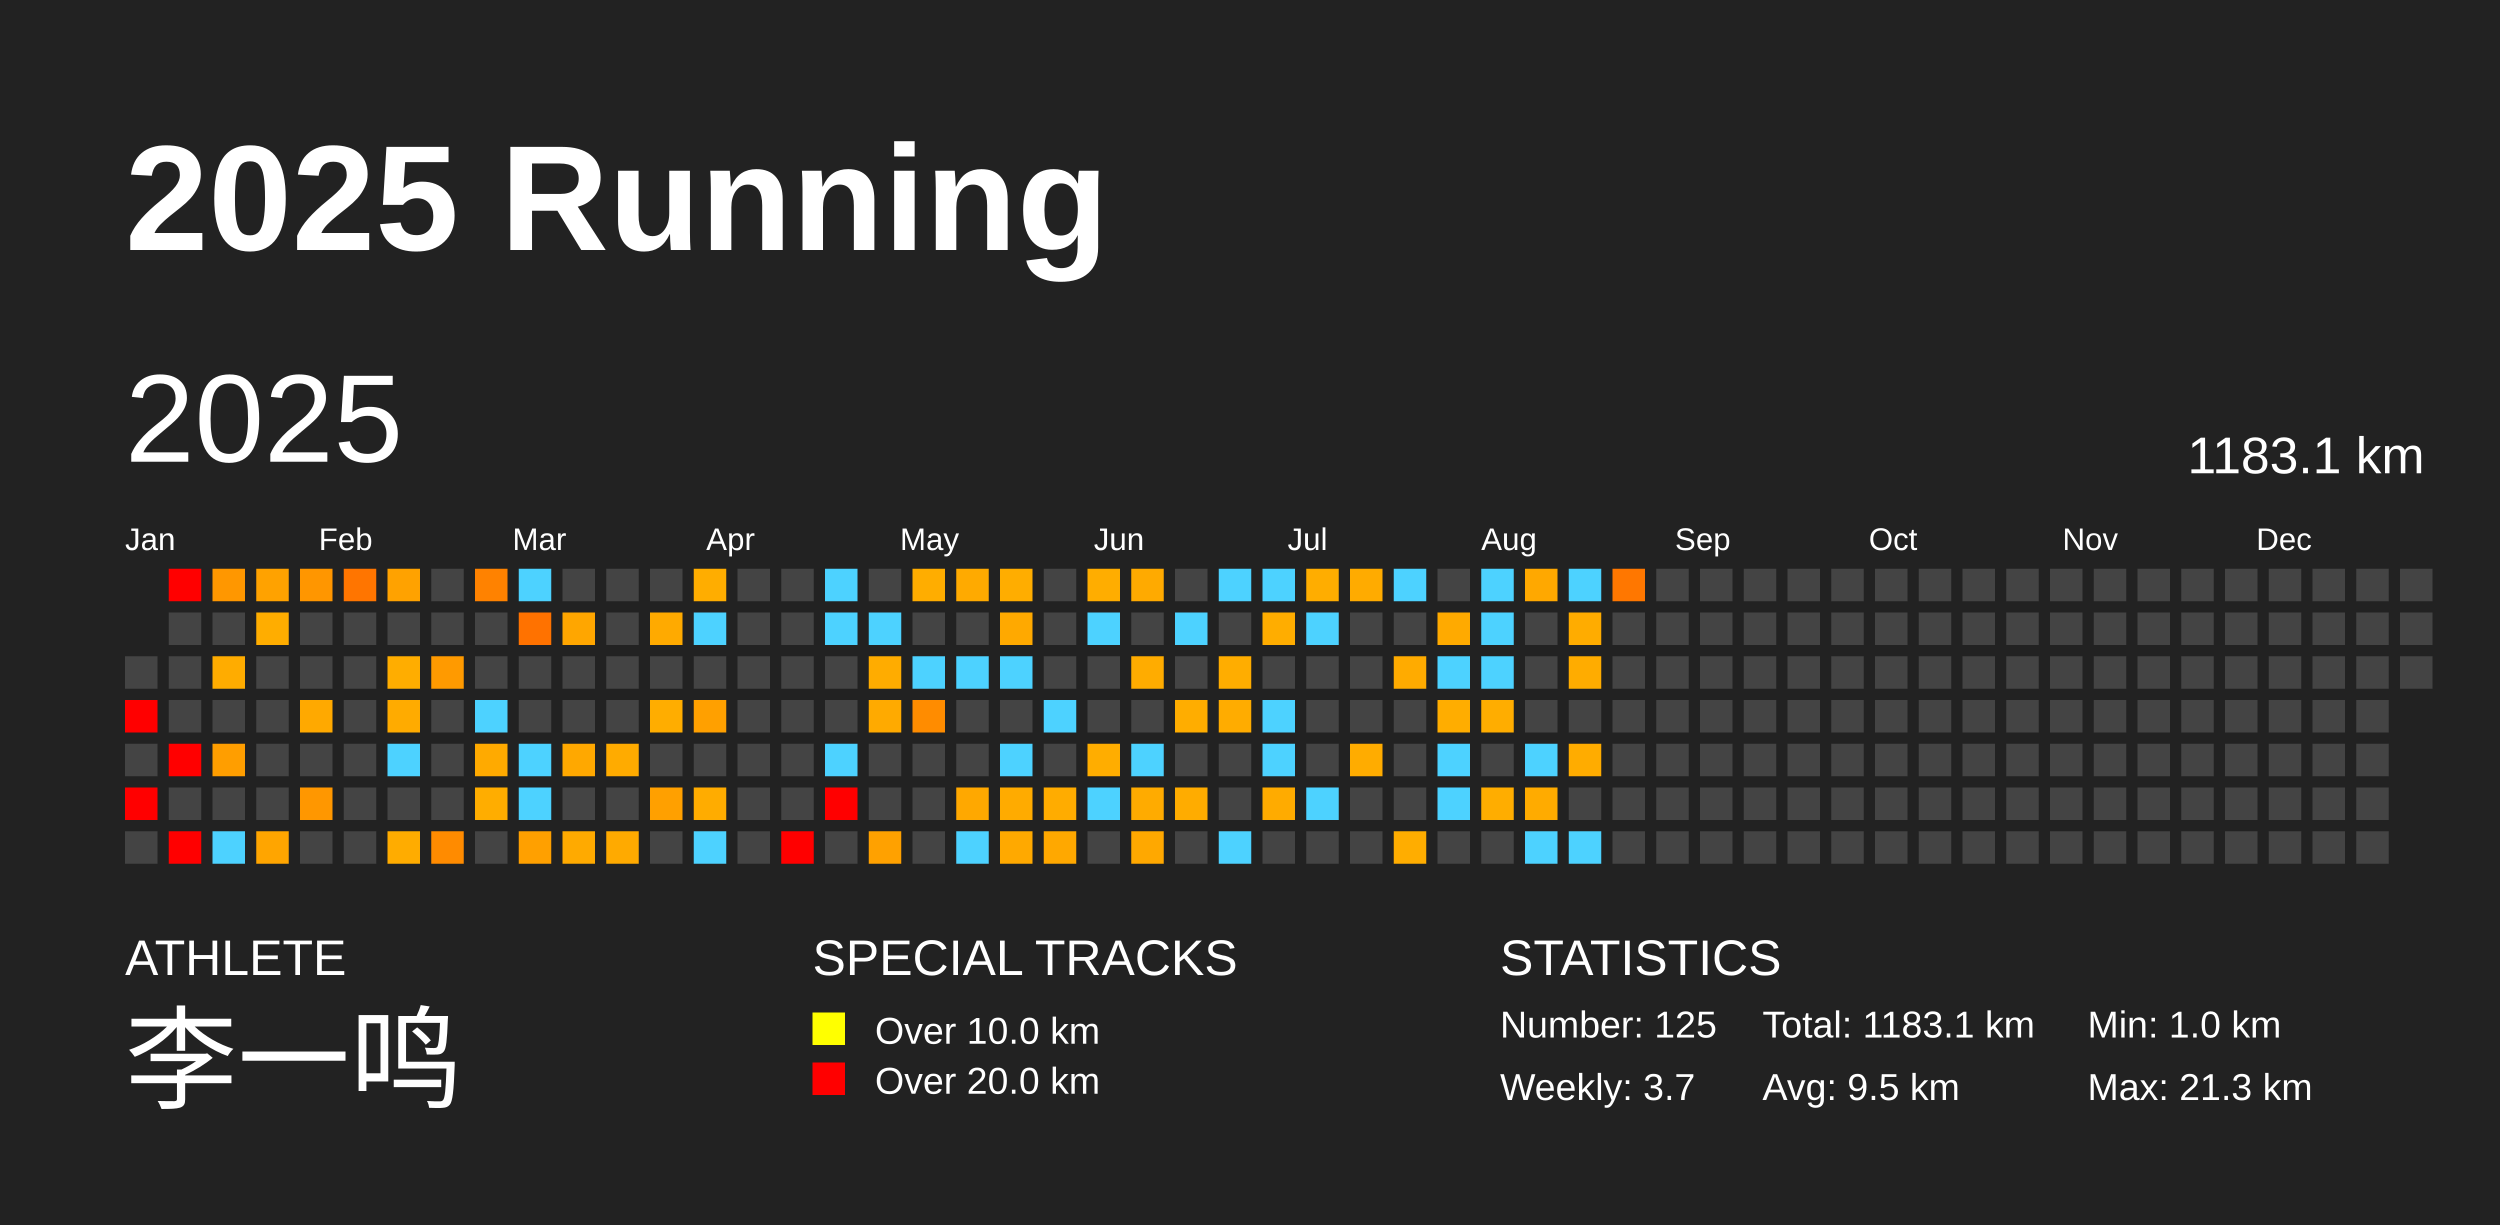
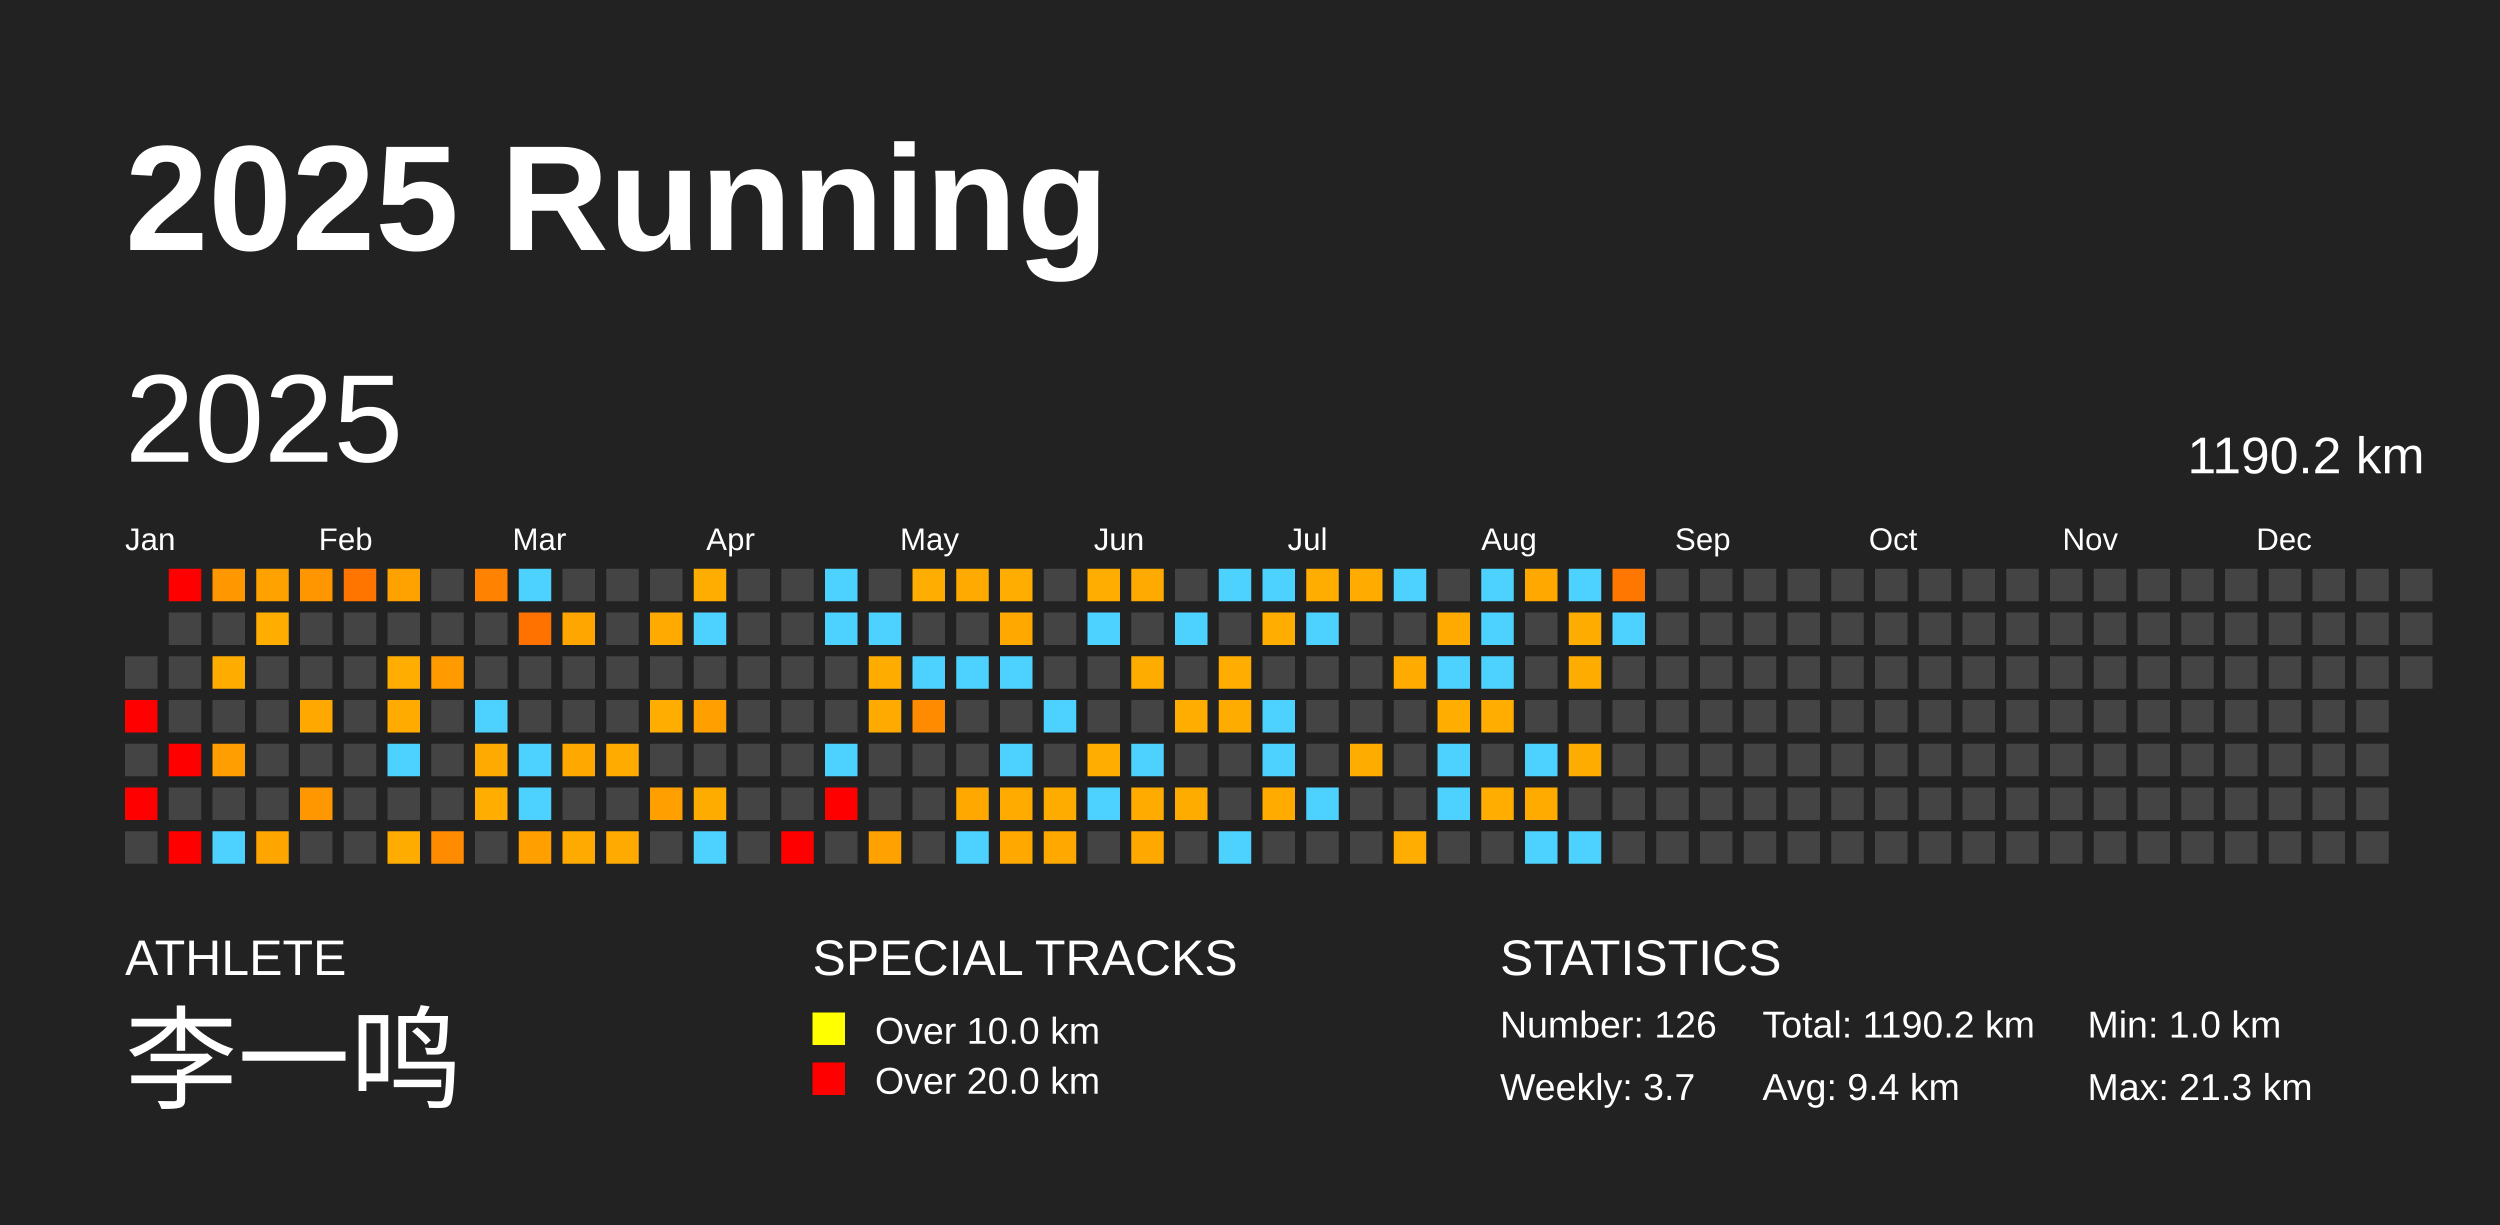
<svg xmlns="http://www.w3.org/2000/svg" baseProfile="full" height="98mm" version="1.1" viewBox="0,0,200,98" width="200mm">
  <defs />
  <rect fill="#222222" height="98" width="200" x="0" y="0" />
  <text fill="#FFFFFF" style="font-size:12px; font-family:Arial; font-weight:bold;" x="10" y="20">2025 Running</text>
  <text fill="#FFFFFF" style="font-size:4px; font-family:Arial" x="10" y="78">ATHLETE</text>
  <text fill="#FFFFFF" style="font-size:9px; font-family:Arial" x="10" y="88">李一鸣</text>
  <text fill="#FFFFFF" style="font-size:4px; font-family:Arial" x="65" y="78">SPECIAL TRACKS</text>
  <rect fill="yellow" height="2.6" width="2.6" x="65" y="81" />
  <text fill="#FFFFFF" style="font-size:3px; font-family:Arial" x="70" y="83.5">Over 10.0 km</text>
  <rect fill="red" height="2.6" width="2.6" x="65" y="85" />
  <text fill="#FFFFFF" style="font-size:3px; font-family:Arial" x="70" y="87.5">Over 20.0 km</text>
  <text fill="#FFFFFF" style="font-size:4px; font-family:Arial" x="120" y="78">STATISTICS</text>
-   <text fill="#FFFFFF" style="font-size:3px; font-family:Arial" x="120" y="83">Number: 125</text>
+   <text fill="#FFFFFF" style="font-size:3px; font-family:Arial" x="120" y="83">Number: 126</text>
  <text fill="#FFFFFF" style="font-size:3px; font-family:Arial" x="120" y="88">Weekly: 3.7</text>
-   <text fill="#FFFFFF" style="font-size:3px; font-family:Arial" x="141" y="83">Total: 1183.1 km</text>
-   <text fill="#FFFFFF" style="font-size:3px; font-family:Arial" x="141" y="88">Avg: 9.5 km</text>
+   <text fill="#FFFFFF" style="font-size:3px; font-family:Arial" x="141" y="83">Total: 1190.2 km</text>
+   <text fill="#FFFFFF" style="font-size:3px; font-family:Arial" x="141" y="88">Avg: 9.4 km</text>
  <text fill="#FFFFFF" style="font-size:3px; font-family:Arial" x="167" y="83">Min: 1.0 km</text>
  <text fill="#FFFFFF" style="font-size:3px; font-family:Arial" x="167" y="88">Max: 21.3 km</text>
  <text dominant-baseline="hanging" fill="#FFFFFF" style="font-size:10.0px; font-family:Arial;" x="10" y="30">2025</text>
-   <text dominant-baseline="hanging" fill="#FFFFFF" style="font-size:4.125px; font-family:Arial;" x="175" y="35">1183.1 km</text>
+   <text dominant-baseline="hanging" fill="#FFFFFF" style="font-size:4.125px; font-family:Arial;" x="175" y="35">1190.2 km</text>
  <text fill="#FFFFFF" style="font-size:2.5px; font-family:Arial" x="10.0" y="44">Jan</text>
  <text fill="#FFFFFF" style="font-size:2.5px; font-family:Arial" x="25.5" y="44">Feb</text>
  <text fill="#FFFFFF" style="font-size:2.5px; font-family:Arial" x="41.0" y="44">Mar</text>
  <text fill="#FFFFFF" style="font-size:2.5px; font-family:Arial" x="56.5" y="44">Apr</text>
  <text fill="#FFFFFF" style="font-size:2.5px; font-family:Arial" x="72.0" y="44">May</text>
  <text fill="#FFFFFF" style="font-size:2.5px; font-family:Arial" x="87.5" y="44">Jun</text>
  <text fill="#FFFFFF" style="font-size:2.5px; font-family:Arial" x="103.0" y="44">Jul</text>
  <text fill="#FFFFFF" style="font-size:2.5px; font-family:Arial" x="118.5" y="44">Aug</text>
  <text fill="#FFFFFF" style="font-size:2.5px; font-family:Arial" x="134.0" y="44">Sep</text>
  <text fill="#FFFFFF" style="font-size:2.5px; font-family:Arial" x="149.5" y="44">Oct</text>
  <text fill="#FFFFFF" style="font-size:2.5px; font-family:Arial" x="165.0" y="44">Nov</text>
  <text fill="#FFFFFF" style="font-size:2.5px; font-family:Arial" x="180.5" y="44">Dec</text>
  <rect fill="#444444" height="2.6" width="2.6" x="10.0" y="52.5" />
  <rect fill="red" height="2.6" width="2.6" x="10.0" y="56.0" />
  <rect fill="#444444" height="2.6" width="2.6" x="10.0" y="59.5" />
  <rect fill="red" height="2.6" width="2.6" x="10.0" y="63.0" />
  <rect fill="#444444" height="2.6" width="2.6" x="10.0" y="66.5" />
  <rect fill="red" height="2.6" width="2.6" x="13.5" y="45.5" />
  <rect fill="#444444" height="2.6" width="2.6" x="13.5" y="49.0" />
  <rect fill="#444444" height="2.6" width="2.6" x="13.5" y="52.5" />
  <rect fill="#444444" height="2.6" width="2.6" x="13.5" y="56.0" />
  <rect fill="red" height="2.6" width="2.6" x="13.5" y="59.5" />
  <rect fill="#444444" height="2.6" width="2.6" x="13.5" y="63.0" />
  <rect fill="red" height="2.6" width="2.6" x="13.5" y="66.5" />
  <rect fill="#ff9700" height="2.6" width="2.6" x="17.0" y="45.5" />
  <rect fill="#444444" height="2.6" width="2.6" x="17.0" y="49.0" />
  <rect fill="#ffac00" height="2.6" width="2.6" x="17.0" y="52.5" />
  <rect fill="#444444" height="2.6" width="2.6" x="17.0" y="56.0" />
  <rect fill="#ff9e00" height="2.6" width="2.6" x="17.0" y="59.5" />
  <rect fill="#444444" height="2.6" width="2.6" x="17.0" y="63.0" />
  <rect fill="#4dd2ff" height="2.6" width="2.6" x="17.0" y="66.5" />
  <rect fill="#ffa200" height="2.6" width="2.6" x="20.5" y="45.5" />
  <rect fill="#ffad00" height="2.6" width="2.6" x="20.5" y="49.0" />
  <rect fill="#444444" height="2.6" width="2.6" x="20.5" y="52.5" />
  <rect fill="#444444" height="2.6" width="2.6" x="20.5" y="56.0" />
  <rect fill="#444444" height="2.6" width="2.6" x="20.5" y="59.5" />
  <rect fill="#444444" height="2.6" width="2.6" x="20.5" y="63.0" />
  <rect fill="#ffa500" height="2.6" width="2.6" x="20.5" y="66.5" />
  <rect fill="#ff9600" height="2.6" width="2.6" x="24.0" y="45.5" />
  <rect fill="#444444" height="2.6" width="2.6" x="24.0" y="49.0" />
  <rect fill="#444444" height="2.6" width="2.6" x="24.0" y="52.5" />
  <rect fill="#ffa900" height="2.6" width="2.6" x="24.0" y="56.0" />
  <rect fill="#444444" height="2.6" width="2.6" x="24.0" y="59.5" />
  <rect fill="#ff9700" height="2.6" width="2.6" x="24.0" y="63.0" />
  <rect fill="#444444" height="2.6" width="2.6" x="24.0" y="66.5" />
  <rect fill="#ff7500" height="2.6" width="2.6" x="27.5" y="45.5" />
  <rect fill="#444444" height="2.6" width="2.6" x="27.5" y="49.0" />
  <rect fill="#444444" height="2.6" width="2.6" x="27.5" y="52.5" />
  <rect fill="#444444" height="2.6" width="2.6" x="27.5" y="56.0" />
  <rect fill="#444444" height="2.6" width="2.6" x="27.5" y="59.5" />
  <rect fill="#444444" height="2.6" width="2.6" x="27.5" y="63.0" />
  <rect fill="#444444" height="2.6" width="2.6" x="27.5" y="66.5" />
  <rect fill="#ffa200" height="2.6" width="2.6" x="31.0" y="45.5" />
  <rect fill="#444444" height="2.6" width="2.6" x="31.0" y="49.0" />
  <rect fill="#ffad00" height="2.6" width="2.6" x="31.0" y="52.5" />
  <rect fill="#ffab00" height="2.6" width="2.6" x="31.0" y="56.0" />
  <rect fill="#4dd2ff" height="2.6" width="2.6" x="31.0" y="59.5" />
  <rect fill="#444444" height="2.6" width="2.6" x="31.0" y="63.0" />
  <rect fill="#ffac00" height="2.6" width="2.6" x="31.0" y="66.5" />
  <rect fill="#444444" height="2.6" width="2.6" x="34.5" y="45.5" />
  <rect fill="#444444" height="2.6" width="2.6" x="34.5" y="49.0" />
  <rect fill="#ff9a00" height="2.6" width="2.6" x="34.5" y="52.5" />
  <rect fill="#444444" height="2.6" width="2.6" x="34.5" y="56.0" />
  <rect fill="#444444" height="2.6" width="2.6" x="34.5" y="59.5" />
  <rect fill="#444444" height="2.6" width="2.6" x="34.5" y="63.0" />
  <rect fill="#ff8b00" height="2.6" width="2.6" x="34.5" y="66.5" />
  <rect fill="#ff8200" height="2.6" width="2.6" x="38.0" y="45.5" />
  <rect fill="#444444" height="2.6" width="2.6" x="38.0" y="49.0" />
  <rect fill="#444444" height="2.6" width="2.6" x="38.0" y="52.5" />
  <rect fill="#4dd2ff" height="2.6" width="2.6" x="38.0" y="56.0" />
  <rect fill="#ffaa00" height="2.6" width="2.6" x="38.0" y="59.5" />
  <rect fill="#ffad00" height="2.6" width="2.6" x="38.0" y="63.0" />
  <rect fill="#444444" height="2.6" width="2.6" x="38.0" y="66.5" />
  <rect fill="#4dd2ff" height="2.6" width="2.6" x="41.5" y="45.5" />
  <rect fill="#ff7200" height="2.6" width="2.6" x="41.5" y="49.0" />
  <rect fill="#444444" height="2.6" width="2.6" x="41.5" y="52.5" />
  <rect fill="#444444" height="2.6" width="2.6" x="41.5" y="56.0" />
  <rect fill="#4dd2ff" height="2.6" width="2.6" x="41.5" y="59.5" />
  <rect fill="#4dd2ff" height="2.6" width="2.6" x="41.5" y="63.0" />
  <rect fill="#ffa000" height="2.6" width="2.6" x="41.5" y="66.5" />
  <rect fill="#444444" height="2.6" width="2.6" x="45.0" y="45.5" />
  <rect fill="#ffa600" height="2.6" width="2.6" x="45.0" y="49.0" />
  <rect fill="#444444" height="2.6" width="2.6" x="45.0" y="52.5" />
  <rect fill="#444444" height="2.6" width="2.6" x="45.0" y="56.0" />
  <rect fill="#ffa800" height="2.6" width="2.6" x="45.0" y="59.5" />
  <rect fill="#444444" height="2.6" width="2.6" x="45.0" y="63.0" />
  <rect fill="#ffaa00" height="2.6" width="2.6" x="45.0" y="66.5" />
  <rect fill="#444444" height="2.6" width="2.6" x="48.5" y="45.5" />
  <rect fill="#444444" height="2.6" width="2.6" x="48.5" y="49.0" />
  <rect fill="#444444" height="2.6" width="2.6" x="48.5" y="52.5" />
  <rect fill="#444444" height="2.6" width="2.6" x="48.5" y="56.0" />
  <rect fill="#ffab00" height="2.6" width="2.6" x="48.5" y="59.5" />
  <rect fill="#444444" height="2.6" width="2.6" x="48.5" y="63.0" />
  <rect fill="#ffaa00" height="2.6" width="2.6" x="48.5" y="66.5" />
  <rect fill="#444444" height="2.6" width="2.6" x="52.0" y="45.5" />
  <rect fill="#ffaa00" height="2.6" width="2.6" x="52.0" y="49.0" />
  <rect fill="#444444" height="2.6" width="2.6" x="52.0" y="52.5" />
  <rect fill="#ffad00" height="2.6" width="2.6" x="52.0" y="56.0" />
  <rect fill="#444444" height="2.6" width="2.6" x="52.0" y="59.5" />
  <rect fill="#ffa000" height="2.6" width="2.6" x="52.0" y="63.0" />
  <rect fill="#444444" height="2.6" width="2.6" x="52.0" y="66.5" />
  <rect fill="#ffad00" height="2.6" width="2.6" x="55.5" y="45.5" />
  <rect fill="#4dd2ff" height="2.6" width="2.6" x="55.5" y="49.0" />
  <rect fill="#444444" height="2.6" width="2.6" x="55.5" y="52.5" />
  <rect fill="#ffa000" height="2.6" width="2.6" x="55.5" y="56.0" />
  <rect fill="#444444" height="2.6" width="2.6" x="55.5" y="59.5" />
  <rect fill="#ffac00" height="2.6" width="2.6" x="55.5" y="63.0" />
  <rect fill="#4dd2ff" height="2.6" width="2.6" x="55.5" y="66.5" />
  <rect fill="#444444" height="2.6" width="2.6" x="59.0" y="45.5" />
  <rect fill="#444444" height="2.6" width="2.6" x="59.0" y="49.0" />
  <rect fill="#444444" height="2.6" width="2.6" x="59.0" y="52.5" />
  <rect fill="#444444" height="2.6" width="2.6" x="59.0" y="56.0" />
  <rect fill="#444444" height="2.6" width="2.6" x="59.0" y="59.5" />
  <rect fill="#444444" height="2.6" width="2.6" x="59.0" y="63.0" />
  <rect fill="#444444" height="2.6" width="2.6" x="59.0" y="66.5" />
  <rect fill="#444444" height="2.6" width="2.6" x="62.5" y="45.5" />
  <rect fill="#444444" height="2.6" width="2.6" x="62.5" y="49.0" />
  <rect fill="#444444" height="2.6" width="2.6" x="62.5" y="52.5" />
  <rect fill="#444444" height="2.6" width="2.6" x="62.5" y="56.0" />
  <rect fill="#444444" height="2.6" width="2.6" x="62.5" y="59.5" />
  <rect fill="#444444" height="2.6" width="2.6" x="62.5" y="63.0" />
  <rect fill="red" height="2.6" width="2.6" x="62.5" y="66.5" />
  <rect fill="#4dd2ff" height="2.6" width="2.6" x="66.0" y="45.5" />
  <rect fill="#4dd2ff" height="2.6" width="2.6" x="66.0" y="49.0" />
  <rect fill="#444444" height="2.6" width="2.6" x="66.0" y="52.5" />
  <rect fill="#444444" height="2.6" width="2.6" x="66.0" y="56.0" />
  <rect fill="#4dd2ff" height="2.6" width="2.6" x="66.0" y="59.5" />
  <rect fill="red" height="2.6" width="2.6" x="66.0" y="63.0" />
  <rect fill="#444444" height="2.6" width="2.6" x="66.0" y="66.5" />
  <rect fill="#444444" height="2.6" width="2.6" x="69.5" y="45.5" />
  <rect fill="#4dd2ff" height="2.6" width="2.6" x="69.5" y="49.0" />
  <rect fill="#ffac00" height="2.6" width="2.6" x="69.5" y="52.5" />
  <rect fill="#ffaa00" height="2.6" width="2.6" x="69.5" y="56.0" />
  <rect fill="#444444" height="2.6" width="2.6" x="69.5" y="59.5" />
  <rect fill="#444444" height="2.6" width="2.6" x="69.5" y="63.0" />
  <rect fill="#ffa100" height="2.6" width="2.6" x="69.5" y="66.5" />
  <rect fill="#ffad00" height="2.6" width="2.6" x="73.0" y="45.5" />
  <rect fill="#444444" height="2.6" width="2.6" x="73.0" y="49.0" />
  <rect fill="#4dd2ff" height="2.6" width="2.6" x="73.0" y="52.5" />
  <rect fill="#ff8c00" height="2.6" width="2.6" x="73.0" y="56.0" />
  <rect fill="#444444" height="2.6" width="2.6" x="73.0" y="59.5" />
  <rect fill="#444444" height="2.6" width="2.6" x="73.0" y="63.0" />
  <rect fill="#444444" height="2.6" width="2.6" x="73.0" y="66.5" />
  <rect fill="#ffaa00" height="2.6" width="2.6" x="76.5" y="45.5" />
  <rect fill="#444444" height="2.6" width="2.6" x="76.5" y="49.0" />
  <rect fill="#4dd2ff" height="2.6" width="2.6" x="76.5" y="52.5" />
  <rect fill="#444444" height="2.6" width="2.6" x="76.5" y="56.0" />
  <rect fill="#444444" height="2.6" width="2.6" x="76.5" y="59.5" />
  <rect fill="#ffa800" height="2.6" width="2.6" x="76.5" y="63.0" />
  <rect fill="#4dd2ff" height="2.6" width="2.6" x="76.5" y="66.5" />
  <rect fill="#ffad00" height="2.6" width="2.6" x="80.0" y="45.5" />
  <rect fill="#ffa900" height="2.6" width="2.6" x="80.0" y="49.0" />
  <rect fill="#4dd2ff" height="2.6" width="2.6" x="80.0" y="52.5" />
  <rect fill="#444444" height="2.6" width="2.6" x="80.0" y="56.0" />
  <rect fill="#4dd2ff" height="2.6" width="2.6" x="80.0" y="59.5" />
  <rect fill="#ffab00" height="2.6" width="2.6" x="80.0" y="63.0" />
  <rect fill="#ffa900" height="2.6" width="2.6" x="80.0" y="66.5" />
  <rect fill="#444444" height="2.6" width="2.6" x="83.5" y="45.5" />
  <rect fill="#444444" height="2.6" width="2.6" x="83.5" y="49.0" />
  <rect fill="#444444" height="2.6" width="2.6" x="83.5" y="52.5" />
  <rect fill="#4dd2ff" height="2.6" width="2.6" x="83.5" y="56.0" />
  <rect fill="#444444" height="2.6" width="2.6" x="83.5" y="59.5" />
  <rect fill="#ffac00" height="2.6" width="2.6" x="83.5" y="63.0" />
  <rect fill="#ffa800" height="2.6" width="2.6" x="83.5" y="66.5" />
  <rect fill="#ffad00" height="2.6" width="2.6" x="87.0" y="45.5" />
  <rect fill="#4dd2ff" height="2.6" width="2.6" x="87.0" y="49.0" />
  <rect fill="#444444" height="2.6" width="2.6" x="87.0" y="52.5" />
  <rect fill="#444444" height="2.6" width="2.6" x="87.0" y="56.0" />
  <rect fill="#ffad00" height="2.6" width="2.6" x="87.0" y="59.5" />
  <rect fill="#4dd2ff" height="2.6" width="2.6" x="87.0" y="63.0" />
  <rect fill="#444444" height="2.6" width="2.6" x="87.0" y="66.5" />
  <rect fill="#ffaa00" height="2.6" width="2.6" x="90.5" y="45.5" />
  <rect fill="#444444" height="2.6" width="2.6" x="90.5" y="49.0" />
  <rect fill="#ffac00" height="2.6" width="2.6" x="90.5" y="52.5" />
  <rect fill="#444444" height="2.6" width="2.6" x="90.5" y="56.0" />
  <rect fill="#4dd2ff" height="2.6" width="2.6" x="90.5" y="59.5" />
  <rect fill="#ffab00" height="2.6" width="2.6" x="90.5" y="63.0" />
  <rect fill="#ffa800" height="2.6" width="2.6" x="90.5" y="66.5" />
  <rect fill="#444444" height="2.6" width="2.6" x="94.0" y="45.5" />
  <rect fill="#4dd2ff" height="2.6" width="2.6" x="94.0" y="49.0" />
  <rect fill="#444444" height="2.6" width="2.6" x="94.0" y="52.5" />
  <rect fill="#ffad00" height="2.6" width="2.6" x="94.0" y="56.0" />
  <rect fill="#444444" height="2.6" width="2.6" x="94.0" y="59.5" />
  <rect fill="#ffac00" height="2.6" width="2.6" x="94.0" y="63.0" />
  <rect fill="#444444" height="2.6" width="2.6" x="94.0" y="66.5" />
  <rect fill="#4dd2ff" height="2.6" width="2.6" x="97.5" y="45.5" />
  <rect fill="#444444" height="2.6" width="2.6" x="97.5" y="49.0" />
  <rect fill="#ffad00" height="2.6" width="2.6" x="97.5" y="52.5" />
  <rect fill="#ffac00" height="2.6" width="2.6" x="97.5" y="56.0" />
  <rect fill="#444444" height="2.6" width="2.6" x="97.5" y="59.5" />
  <rect fill="#444444" height="2.6" width="2.6" x="97.5" y="63.0" />
  <rect fill="#4dd2ff" height="2.6" width="2.6" x="97.5" y="66.5" />
  <rect fill="#4dd2ff" height="2.6" width="2.6" x="101.0" y="45.5" />
  <rect fill="#ffad00" height="2.6" width="2.6" x="101.0" y="49.0" />
  <rect fill="#444444" height="2.6" width="2.6" x="101.0" y="52.5" />
  <rect fill="#4dd2ff" height="2.6" width="2.6" x="101.0" y="56.0" />
  <rect fill="#4dd2ff" height="2.6" width="2.6" x="101.0" y="59.5" />
  <rect fill="#ffab00" height="2.6" width="2.6" x="101.0" y="63.0" />
  <rect fill="#444444" height="2.6" width="2.6" x="101.0" y="66.5" />
  <rect fill="#ffad00" height="2.6" width="2.6" x="104.5" y="45.5" />
  <rect fill="#4dd2ff" height="2.6" width="2.6" x="104.5" y="49.0" />
  <rect fill="#444444" height="2.6" width="2.6" x="104.5" y="52.5" />
  <rect fill="#444444" height="2.6" width="2.6" x="104.5" y="56.0" />
  <rect fill="#444444" height="2.6" width="2.6" x="104.5" y="59.5" />
  <rect fill="#4dd2ff" height="2.6" width="2.6" x="104.5" y="63.0" />
  <rect fill="#444444" height="2.6" width="2.6" x="104.5" y="66.5" />
  <rect fill="#ffab00" height="2.6" width="2.6" x="108.0" y="45.5" />
  <rect fill="#444444" height="2.6" width="2.6" x="108.0" y="49.0" />
  <rect fill="#444444" height="2.6" width="2.6" x="108.0" y="52.5" />
  <rect fill="#444444" height="2.6" width="2.6" x="108.0" y="56.0" />
  <rect fill="#ffac00" height="2.6" width="2.6" x="108.0" y="59.5" />
  <rect fill="#444444" height="2.6" width="2.6" x="108.0" y="63.0" />
  <rect fill="#444444" height="2.6" width="2.6" x="108.0" y="66.5" />
  <rect fill="#4dd2ff" height="2.6" width="2.6" x="111.5" y="45.5" />
  <rect fill="#444444" height="2.6" width="2.6" x="111.5" y="49.0" />
  <rect fill="#ffab00" height="2.6" width="2.6" x="111.5" y="52.5" />
  <rect fill="#444444" height="2.6" width="2.6" x="111.5" y="56.0" />
  <rect fill="#444444" height="2.6" width="2.6" x="111.5" y="59.5" />
  <rect fill="#444444" height="2.6" width="2.6" x="111.5" y="63.0" />
  <rect fill="#ffad00" height="2.6" width="2.6" x="111.5" y="66.5" />
  <rect fill="#444444" height="2.6" width="2.6" x="115.0" y="45.5" />
  <rect fill="#ffaa00" height="2.6" width="2.6" x="115.0" y="49.0" />
  <rect fill="#4dd2ff" height="2.6" width="2.6" x="115.0" y="52.5" />
  <rect fill="#ffad00" height="2.6" width="2.6" x="115.0" y="56.0" />
  <rect fill="#4dd2ff" height="2.6" width="2.6" x="115.0" y="59.5" />
  <rect fill="#4dd2ff" height="2.6" width="2.6" x="115.0" y="63.0" />
  <rect fill="#444444" height="2.6" width="2.6" x="115.0" y="66.5" />
  <rect fill="#4dd2ff" height="2.6" width="2.6" x="118.5" y="45.5" />
  <rect fill="#4dd2ff" height="2.6" width="2.6" x="118.5" y="49.0" />
  <rect fill="#4dd2ff" height="2.6" width="2.6" x="118.5" y="52.5" />
  <rect fill="#ffad00" height="2.6" width="2.6" x="118.5" y="56.0" />
  <rect fill="#444444" height="2.6" width="2.6" x="118.5" y="59.5" />
  <rect fill="#ffad00" height="2.6" width="2.6" x="118.5" y="63.0" />
  <rect fill="#444444" height="2.6" width="2.6" x="118.5" y="66.5" />
  <rect fill="#ffa800" height="2.6" width="2.6" x="122.0" y="45.5" />
  <rect fill="#444444" height="2.6" width="2.6" x="122.0" y="49.0" />
  <rect fill="#444444" height="2.6" width="2.6" x="122.0" y="52.5" />
  <rect fill="#444444" height="2.6" width="2.6" x="122.0" y="56.0" />
  <rect fill="#4dd2ff" height="2.6" width="2.6" x="122.0" y="59.5" />
  <rect fill="#ffab00" height="2.6" width="2.6" x="122.0" y="63.0" />
  <rect fill="#4dd2ff" height="2.6" width="2.6" x="122.0" y="66.5" />
  <rect fill="#4dd2ff" height="2.6" width="2.6" x="125.5" y="45.5" />
  <rect fill="#ffac00" height="2.6" width="2.6" x="125.5" y="49.0" />
  <rect fill="#ffac00" height="2.6" width="2.6" x="125.5" y="52.5" />
  <rect fill="#444444" height="2.6" width="2.6" x="125.5" y="56.0" />
  <rect fill="#ffac00" height="2.6" width="2.6" x="125.5" y="59.5" />
  <rect fill="#444444" height="2.6" width="2.6" x="125.5" y="63.0" />
  <rect fill="#4dd2ff" height="2.6" width="2.6" x="125.5" y="66.5" />
  <rect fill="#ff7700" height="2.6" width="2.6" x="129.0" y="45.5" />
-   <rect fill="#444444" height="2.6" width="2.6" x="129.0" y="49.0" />
+   <rect fill="#4dd2ff" height="2.6" width="2.6" x="129.0" y="49.0" />
  <rect fill="#444444" height="2.6" width="2.6" x="129.0" y="52.5" />
  <rect fill="#444444" height="2.6" width="2.6" x="129.0" y="56.0" />
  <rect fill="#444444" height="2.6" width="2.6" x="129.0" y="59.5" />
  <rect fill="#444444" height="2.6" width="2.6" x="129.0" y="63.0" />
  <rect fill="#444444" height="2.6" width="2.6" x="129.0" y="66.5" />
  <rect fill="#444444" height="2.6" width="2.6" x="132.5" y="45.5" />
  <rect fill="#444444" height="2.6" width="2.6" x="132.5" y="49.0" />
  <rect fill="#444444" height="2.6" width="2.6" x="132.5" y="52.5" />
  <rect fill="#444444" height="2.6" width="2.6" x="132.5" y="56.0" />
  <rect fill="#444444" height="2.6" width="2.6" x="132.5" y="59.5" />
  <rect fill="#444444" height="2.6" width="2.6" x="132.5" y="63.0" />
  <rect fill="#444444" height="2.6" width="2.6" x="132.5" y="66.5" />
  <rect fill="#444444" height="2.6" width="2.6" x="136.0" y="45.5" />
  <rect fill="#444444" height="2.6" width="2.6" x="136.0" y="49.0" />
  <rect fill="#444444" height="2.6" width="2.6" x="136.0" y="52.5" />
  <rect fill="#444444" height="2.6" width="2.6" x="136.0" y="56.0" />
  <rect fill="#444444" height="2.6" width="2.6" x="136.0" y="59.5" />
  <rect fill="#444444" height="2.6" width="2.6" x="136.0" y="63.0" />
  <rect fill="#444444" height="2.6" width="2.6" x="136.0" y="66.5" />
  <rect fill="#444444" height="2.6" width="2.6" x="139.5" y="45.5" />
  <rect fill="#444444" height="2.6" width="2.6" x="139.5" y="49.0" />
  <rect fill="#444444" height="2.6" width="2.6" x="139.5" y="52.5" />
  <rect fill="#444444" height="2.6" width="2.6" x="139.5" y="56.0" />
  <rect fill="#444444" height="2.6" width="2.6" x="139.5" y="59.5" />
  <rect fill="#444444" height="2.6" width="2.6" x="139.5" y="63.0" />
  <rect fill="#444444" height="2.6" width="2.6" x="139.5" y="66.5" />
  <rect fill="#444444" height="2.6" width="2.6" x="143.0" y="45.5" />
  <rect fill="#444444" height="2.6" width="2.6" x="143.0" y="49.0" />
  <rect fill="#444444" height="2.6" width="2.6" x="143.0" y="52.5" />
  <rect fill="#444444" height="2.6" width="2.6" x="143.0" y="56.0" />
  <rect fill="#444444" height="2.6" width="2.6" x="143.0" y="59.5" />
  <rect fill="#444444" height="2.6" width="2.6" x="143.0" y="63.0" />
  <rect fill="#444444" height="2.6" width="2.6" x="143.0" y="66.5" />
  <rect fill="#444444" height="2.6" width="2.6" x="146.5" y="45.5" />
  <rect fill="#444444" height="2.6" width="2.6" x="146.5" y="49.0" />
  <rect fill="#444444" height="2.6" width="2.6" x="146.5" y="52.5" />
  <rect fill="#444444" height="2.6" width="2.6" x="146.5" y="56.0" />
  <rect fill="#444444" height="2.6" width="2.6" x="146.5" y="59.5" />
  <rect fill="#444444" height="2.6" width="2.6" x="146.5" y="63.0" />
  <rect fill="#444444" height="2.6" width="2.6" x="146.5" y="66.5" />
  <rect fill="#444444" height="2.6" width="2.6" x="150.0" y="45.5" />
  <rect fill="#444444" height="2.6" width="2.6" x="150.0" y="49.0" />
  <rect fill="#444444" height="2.6" width="2.6" x="150.0" y="52.5" />
  <rect fill="#444444" height="2.6" width="2.6" x="150.0" y="56.0" />
  <rect fill="#444444" height="2.6" width="2.6" x="150.0" y="59.5" />
  <rect fill="#444444" height="2.6" width="2.6" x="150.0" y="63.0" />
  <rect fill="#444444" height="2.6" width="2.6" x="150.0" y="66.5" />
  <rect fill="#444444" height="2.6" width="2.6" x="153.5" y="45.5" />
  <rect fill="#444444" height="2.6" width="2.6" x="153.5" y="49.0" />
  <rect fill="#444444" height="2.6" width="2.6" x="153.5" y="52.5" />
  <rect fill="#444444" height="2.6" width="2.6" x="153.5" y="56.0" />
  <rect fill="#444444" height="2.6" width="2.6" x="153.5" y="59.5" />
  <rect fill="#444444" height="2.6" width="2.6" x="153.5" y="63.0" />
  <rect fill="#444444" height="2.6" width="2.6" x="153.5" y="66.5" />
  <rect fill="#444444" height="2.6" width="2.6" x="157.0" y="45.5" />
  <rect fill="#444444" height="2.6" width="2.6" x="157.0" y="49.0" />
  <rect fill="#444444" height="2.6" width="2.6" x="157.0" y="52.5" />
  <rect fill="#444444" height="2.6" width="2.6" x="157.0" y="56.0" />
  <rect fill="#444444" height="2.6" width="2.6" x="157.0" y="59.5" />
  <rect fill="#444444" height="2.6" width="2.6" x="157.0" y="63.0" />
  <rect fill="#444444" height="2.6" width="2.6" x="157.0" y="66.5" />
  <rect fill="#444444" height="2.6" width="2.6" x="160.5" y="45.5" />
  <rect fill="#444444" height="2.6" width="2.6" x="160.5" y="49.0" />
  <rect fill="#444444" height="2.6" width="2.6" x="160.5" y="52.5" />
  <rect fill="#444444" height="2.6" width="2.6" x="160.5" y="56.0" />
  <rect fill="#444444" height="2.6" width="2.6" x="160.5" y="59.5" />
  <rect fill="#444444" height="2.6" width="2.6" x="160.5" y="63.0" />
  <rect fill="#444444" height="2.6" width="2.6" x="160.5" y="66.5" />
  <rect fill="#444444" height="2.6" width="2.6" x="164.0" y="45.5" />
  <rect fill="#444444" height="2.6" width="2.6" x="164.0" y="49.0" />
  <rect fill="#444444" height="2.6" width="2.6" x="164.0" y="52.5" />
  <rect fill="#444444" height="2.6" width="2.6" x="164.0" y="56.0" />
  <rect fill="#444444" height="2.6" width="2.6" x="164.0" y="59.5" />
  <rect fill="#444444" height="2.6" width="2.6" x="164.0" y="63.0" />
  <rect fill="#444444" height="2.6" width="2.6" x="164.0" y="66.5" />
  <rect fill="#444444" height="2.6" width="2.6" x="167.5" y="45.5" />
  <rect fill="#444444" height="2.6" width="2.6" x="167.5" y="49.0" />
  <rect fill="#444444" height="2.6" width="2.6" x="167.5" y="52.5" />
  <rect fill="#444444" height="2.6" width="2.6" x="167.5" y="56.0" />
  <rect fill="#444444" height="2.6" width="2.6" x="167.5" y="59.5" />
  <rect fill="#444444" height="2.6" width="2.6" x="167.5" y="63.0" />
  <rect fill="#444444" height="2.6" width="2.6" x="167.5" y="66.5" />
  <rect fill="#444444" height="2.6" width="2.6" x="171.0" y="45.5" />
  <rect fill="#444444" height="2.6" width="2.6" x="171.0" y="49.0" />
  <rect fill="#444444" height="2.6" width="2.6" x="171.0" y="52.5" />
  <rect fill="#444444" height="2.6" width="2.6" x="171.0" y="56.0" />
  <rect fill="#444444" height="2.6" width="2.6" x="171.0" y="59.5" />
  <rect fill="#444444" height="2.6" width="2.6" x="171.0" y="63.0" />
  <rect fill="#444444" height="2.6" width="2.6" x="171.0" y="66.5" />
  <rect fill="#444444" height="2.6" width="2.6" x="174.5" y="45.5" />
  <rect fill="#444444" height="2.6" width="2.6" x="174.5" y="49.0" />
  <rect fill="#444444" height="2.6" width="2.6" x="174.5" y="52.5" />
  <rect fill="#444444" height="2.6" width="2.6" x="174.5" y="56.0" />
  <rect fill="#444444" height="2.6" width="2.6" x="174.5" y="59.5" />
  <rect fill="#444444" height="2.6" width="2.6" x="174.5" y="63.0" />
  <rect fill="#444444" height="2.6" width="2.6" x="174.5" y="66.5" />
  <rect fill="#444444" height="2.6" width="2.6" x="178.0" y="45.5" />
  <rect fill="#444444" height="2.6" width="2.6" x="178.0" y="49.0" />
  <rect fill="#444444" height="2.6" width="2.6" x="178.0" y="52.5" />
  <rect fill="#444444" height="2.6" width="2.6" x="178.0" y="56.0" />
  <rect fill="#444444" height="2.6" width="2.6" x="178.0" y="59.5" />
  <rect fill="#444444" height="2.6" width="2.6" x="178.0" y="63.0" />
  <rect fill="#444444" height="2.6" width="2.6" x="178.0" y="66.5" />
  <rect fill="#444444" height="2.6" width="2.6" x="181.5" y="45.5" />
  <rect fill="#444444" height="2.6" width="2.6" x="181.5" y="49.0" />
  <rect fill="#444444" height="2.6" width="2.6" x="181.5" y="52.5" />
  <rect fill="#444444" height="2.6" width="2.6" x="181.5" y="56.0" />
  <rect fill="#444444" height="2.6" width="2.6" x="181.5" y="59.5" />
  <rect fill="#444444" height="2.6" width="2.6" x="181.5" y="63.0" />
  <rect fill="#444444" height="2.6" width="2.6" x="181.5" y="66.5" />
  <rect fill="#444444" height="2.6" width="2.6" x="185.0" y="45.5" />
  <rect fill="#444444" height="2.6" width="2.6" x="185.0" y="49.0" />
  <rect fill="#444444" height="2.6" width="2.6" x="185.0" y="52.5" />
  <rect fill="#444444" height="2.6" width="2.6" x="185.0" y="56.0" />
  <rect fill="#444444" height="2.6" width="2.6" x="185.0" y="59.5" />
  <rect fill="#444444" height="2.6" width="2.6" x="185.0" y="63.0" />
  <rect fill="#444444" height="2.6" width="2.6" x="185.0" y="66.5" />
  <rect fill="#444444" height="2.6" width="2.6" x="188.5" y="45.5" />
  <rect fill="#444444" height="2.6" width="2.6" x="188.5" y="49.0" />
  <rect fill="#444444" height="2.6" width="2.6" x="188.5" y="52.5" />
  <rect fill="#444444" height="2.6" width="2.6" x="188.5" y="56.0" />
  <rect fill="#444444" height="2.6" width="2.6" x="188.5" y="59.5" />
  <rect fill="#444444" height="2.6" width="2.6" x="188.5" y="63.0" />
  <rect fill="#444444" height="2.6" width="2.6" x="188.5" y="66.5" />
  <rect fill="#444444" height="2.6" width="2.6" x="192.0" y="45.5" />
  <rect fill="#444444" height="2.6" width="2.6" x="192.0" y="49.0" />
  <rect fill="#444444" height="2.6" width="2.6" x="192.0" y="52.5" />
</svg>
